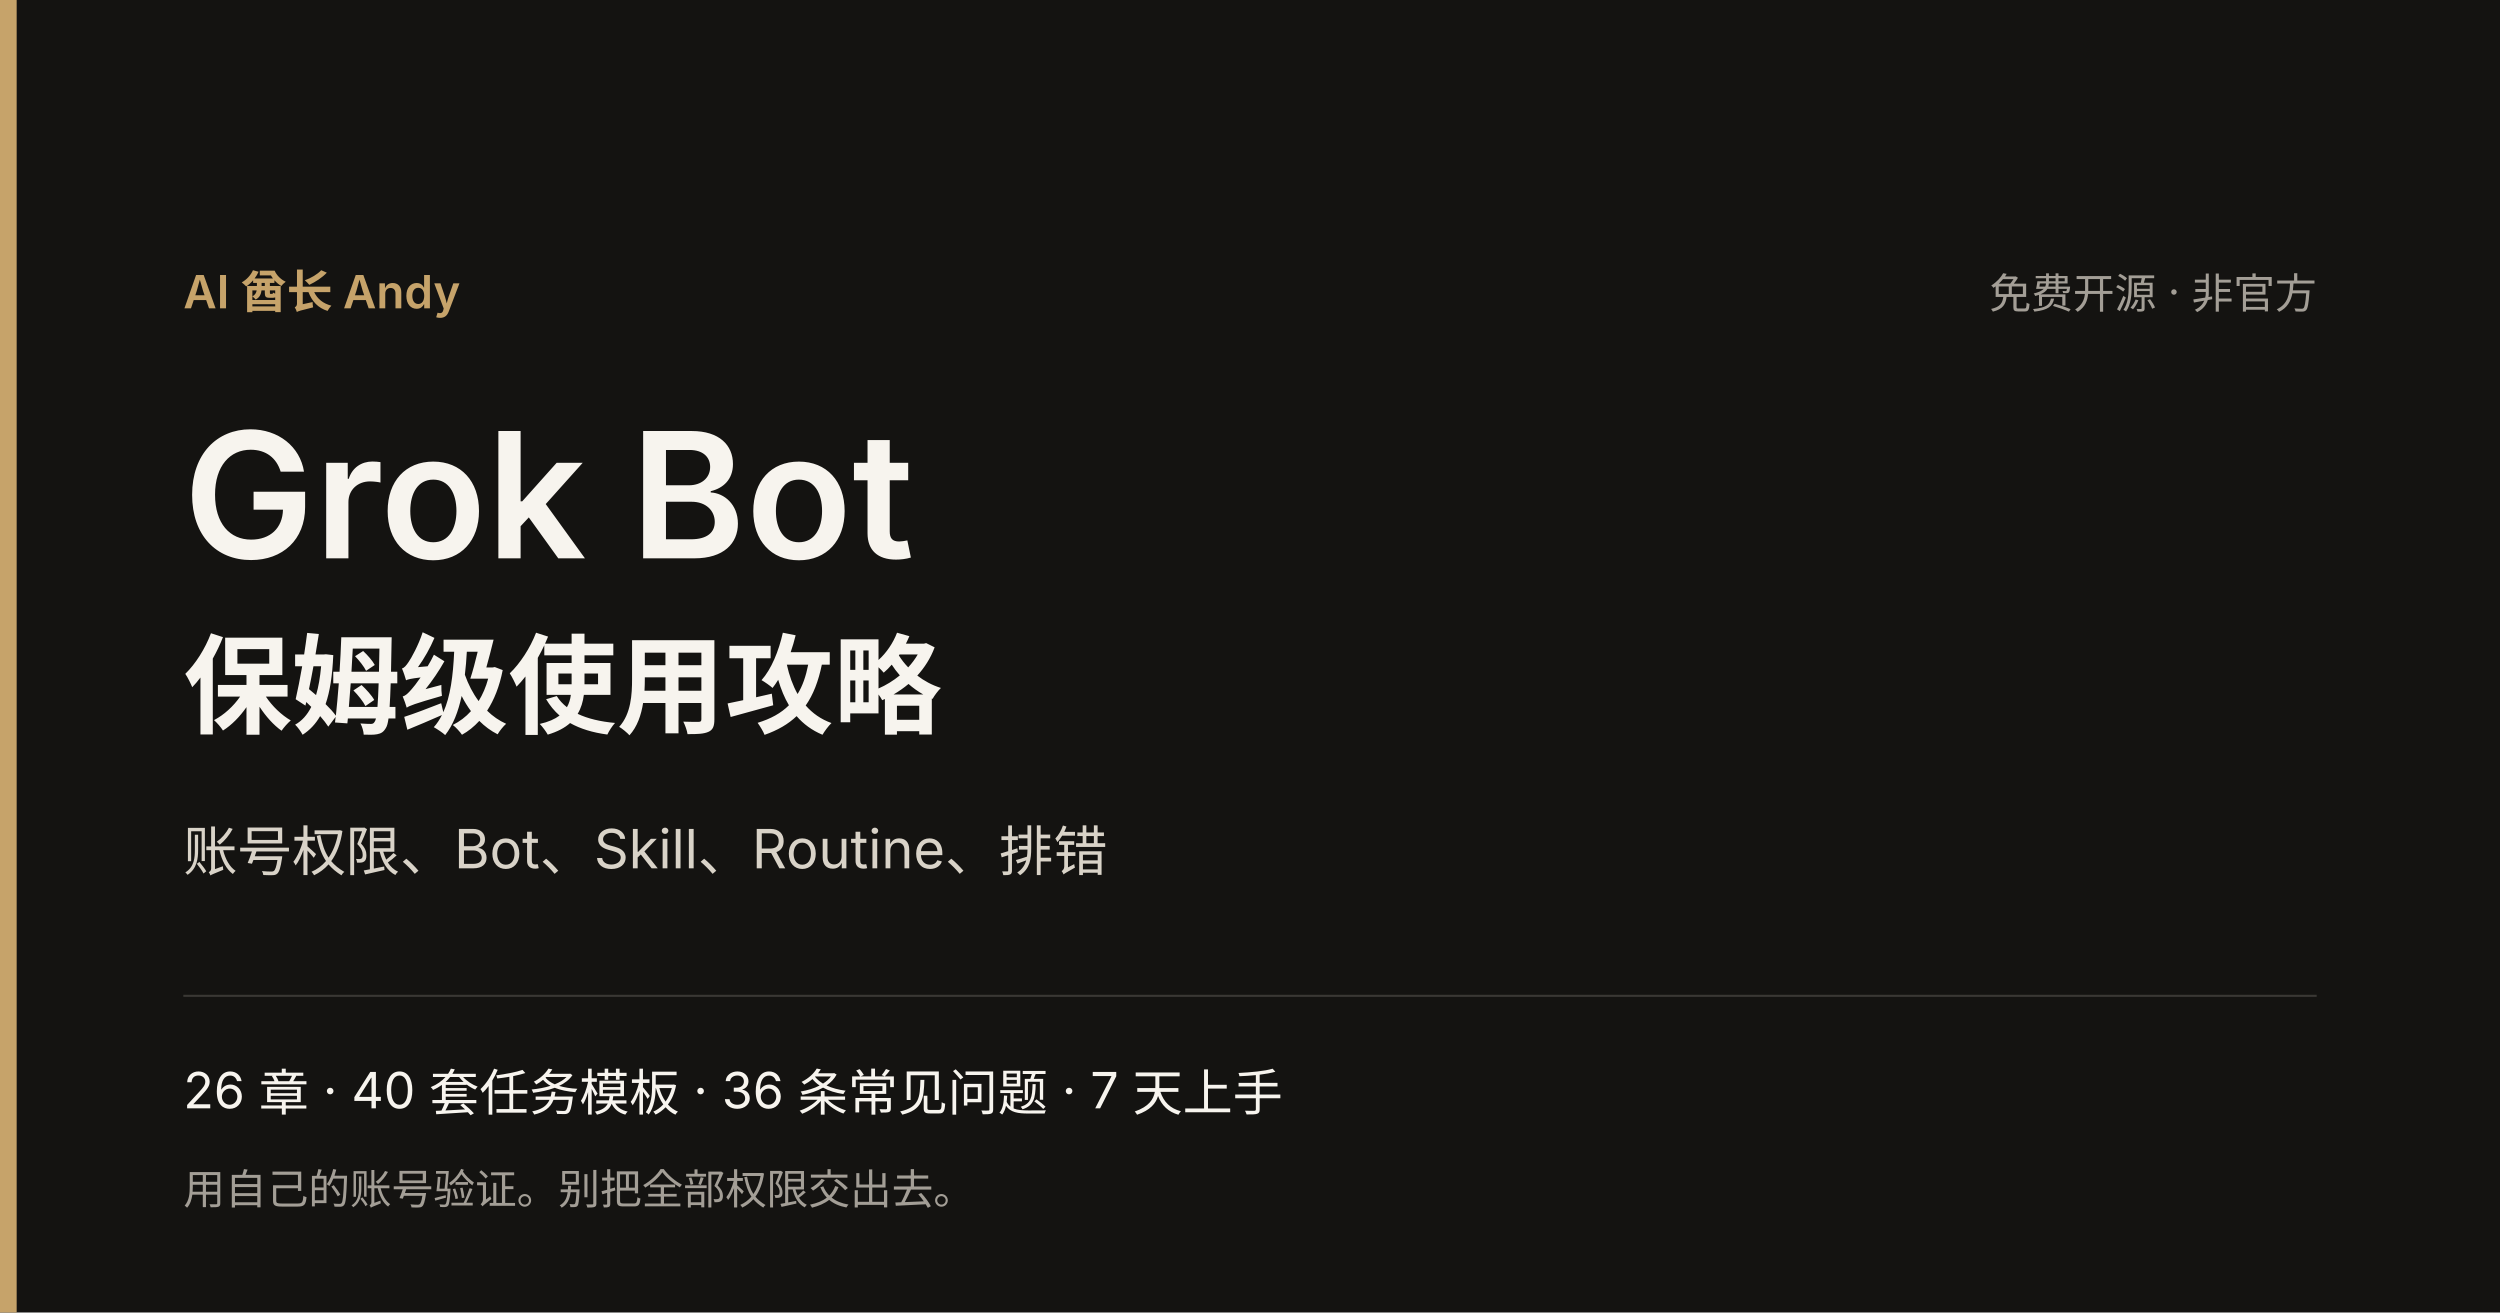
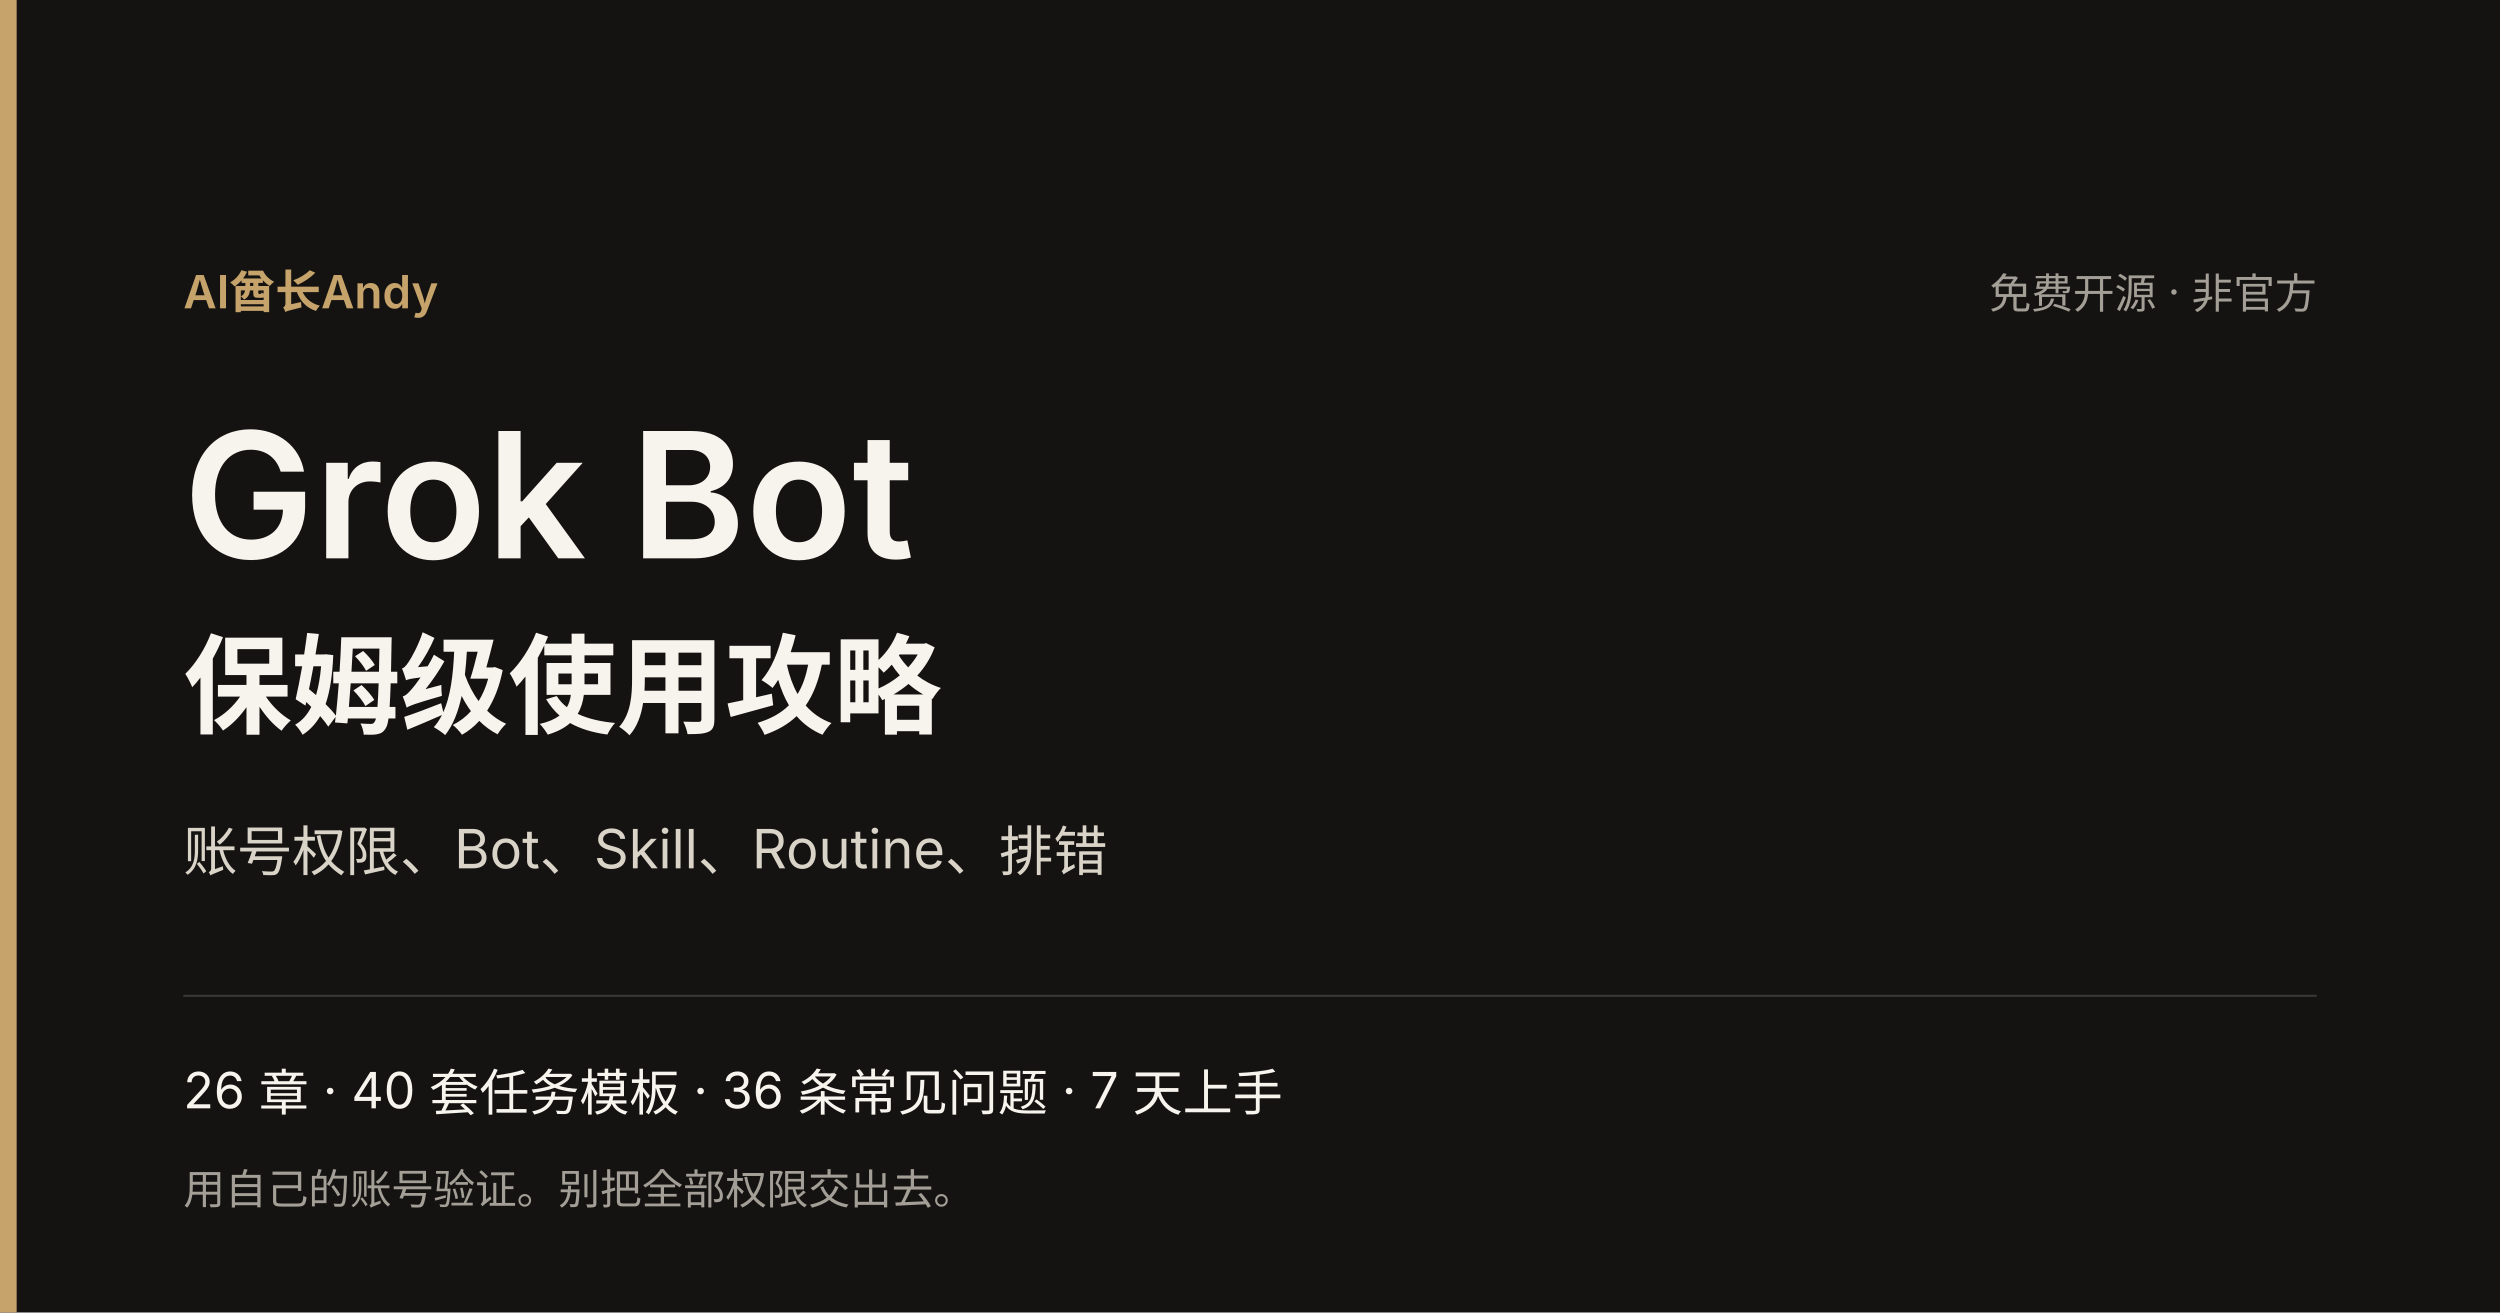
<svg xmlns="http://www.w3.org/2000/svg" viewBox="0 0 1200 630" width="1200" height="630">
  <rect width="1200" height="630" fill="#141311" />
  <rect width="8" height="630" fill="#c6a36a" />
-   <text x="88" y="148" font-family="Inter, PingFang SC, Hiragino Sans GB, Microsoft YaHei, Noto Sans SC, WenQuanYi Micro Hei, sans-serif" font-size="22" font-weight="600" fill="#c6a36a">AI 酋长 Andy</text>
+   <text x="88" y="148" font-family="Inter, PingFang SC, Hiragino Sans GB, Microsoft YaHei, Noto Sans SC, WenQuanYi Micro Hei, sans-serif" font-size="22" font-weight="600" fill="#c6a36a">AI酋长Andy</text>
  <text x="1112" y="148" text-anchor="end" font-family="Inter, PingFang SC, Hiragino Sans GB, Microsoft YaHei, Noto Sans SC, WenQuanYi Micro Hei, sans-serif" font-size="20" fill="#a39e96">免费开源 · 非官方</text>
  <text x="88" y="268" font-family="Inter, PingFang SC, Hiragino Sans GB, Microsoft YaHei, Noto Sans SC, WenQuanYi Micro Hei, sans-serif" font-size="84" font-weight="600" fill="#f7f4ee">Grok Bot</text>
  <text x="88" y="348" font-family="Inter, PingFang SC, Hiragino Sans GB, Microsoft YaHei, Noto Sans SC, WenQuanYi Micro Hei, sans-serif" font-size="52" font-weight="600" fill="#f7f4ee">保姆级使用攻略</text>
  <text x="88" y="418" font-family="Inter, PingFang SC, Hiragino Sans GB, Microsoft YaHei, Noto Sans SC, WenQuanYi Micro Hei, sans-serif" font-size="26" fill="#d9d3c8">账号权限、Bot、Skill、Routine、排错</text>
  <path d="M88 478H1112" stroke="#3a3834" stroke-width="1" />
  <text x="88" y="532" font-family="Inter, PingFang SC, Hiragino Sans GB, Microsoft YaHei, Noto Sans SC, WenQuanYi Micro Hei, sans-serif" font-size="24" fill="#f7f4ee">26 章 · 40 套任务模板 · 36 条常见问题 · 7 天上手</text>
  <text x="88" y="578" font-family="Inter, PingFang SC, Hiragino Sans GB, Microsoft YaHei, Noto Sans SC, WenQuanYi Micro Hei, sans-serif" font-size="20" fill="#a39e96">用自己的账号验证。别把全部权限交出去。</text>
</svg>
